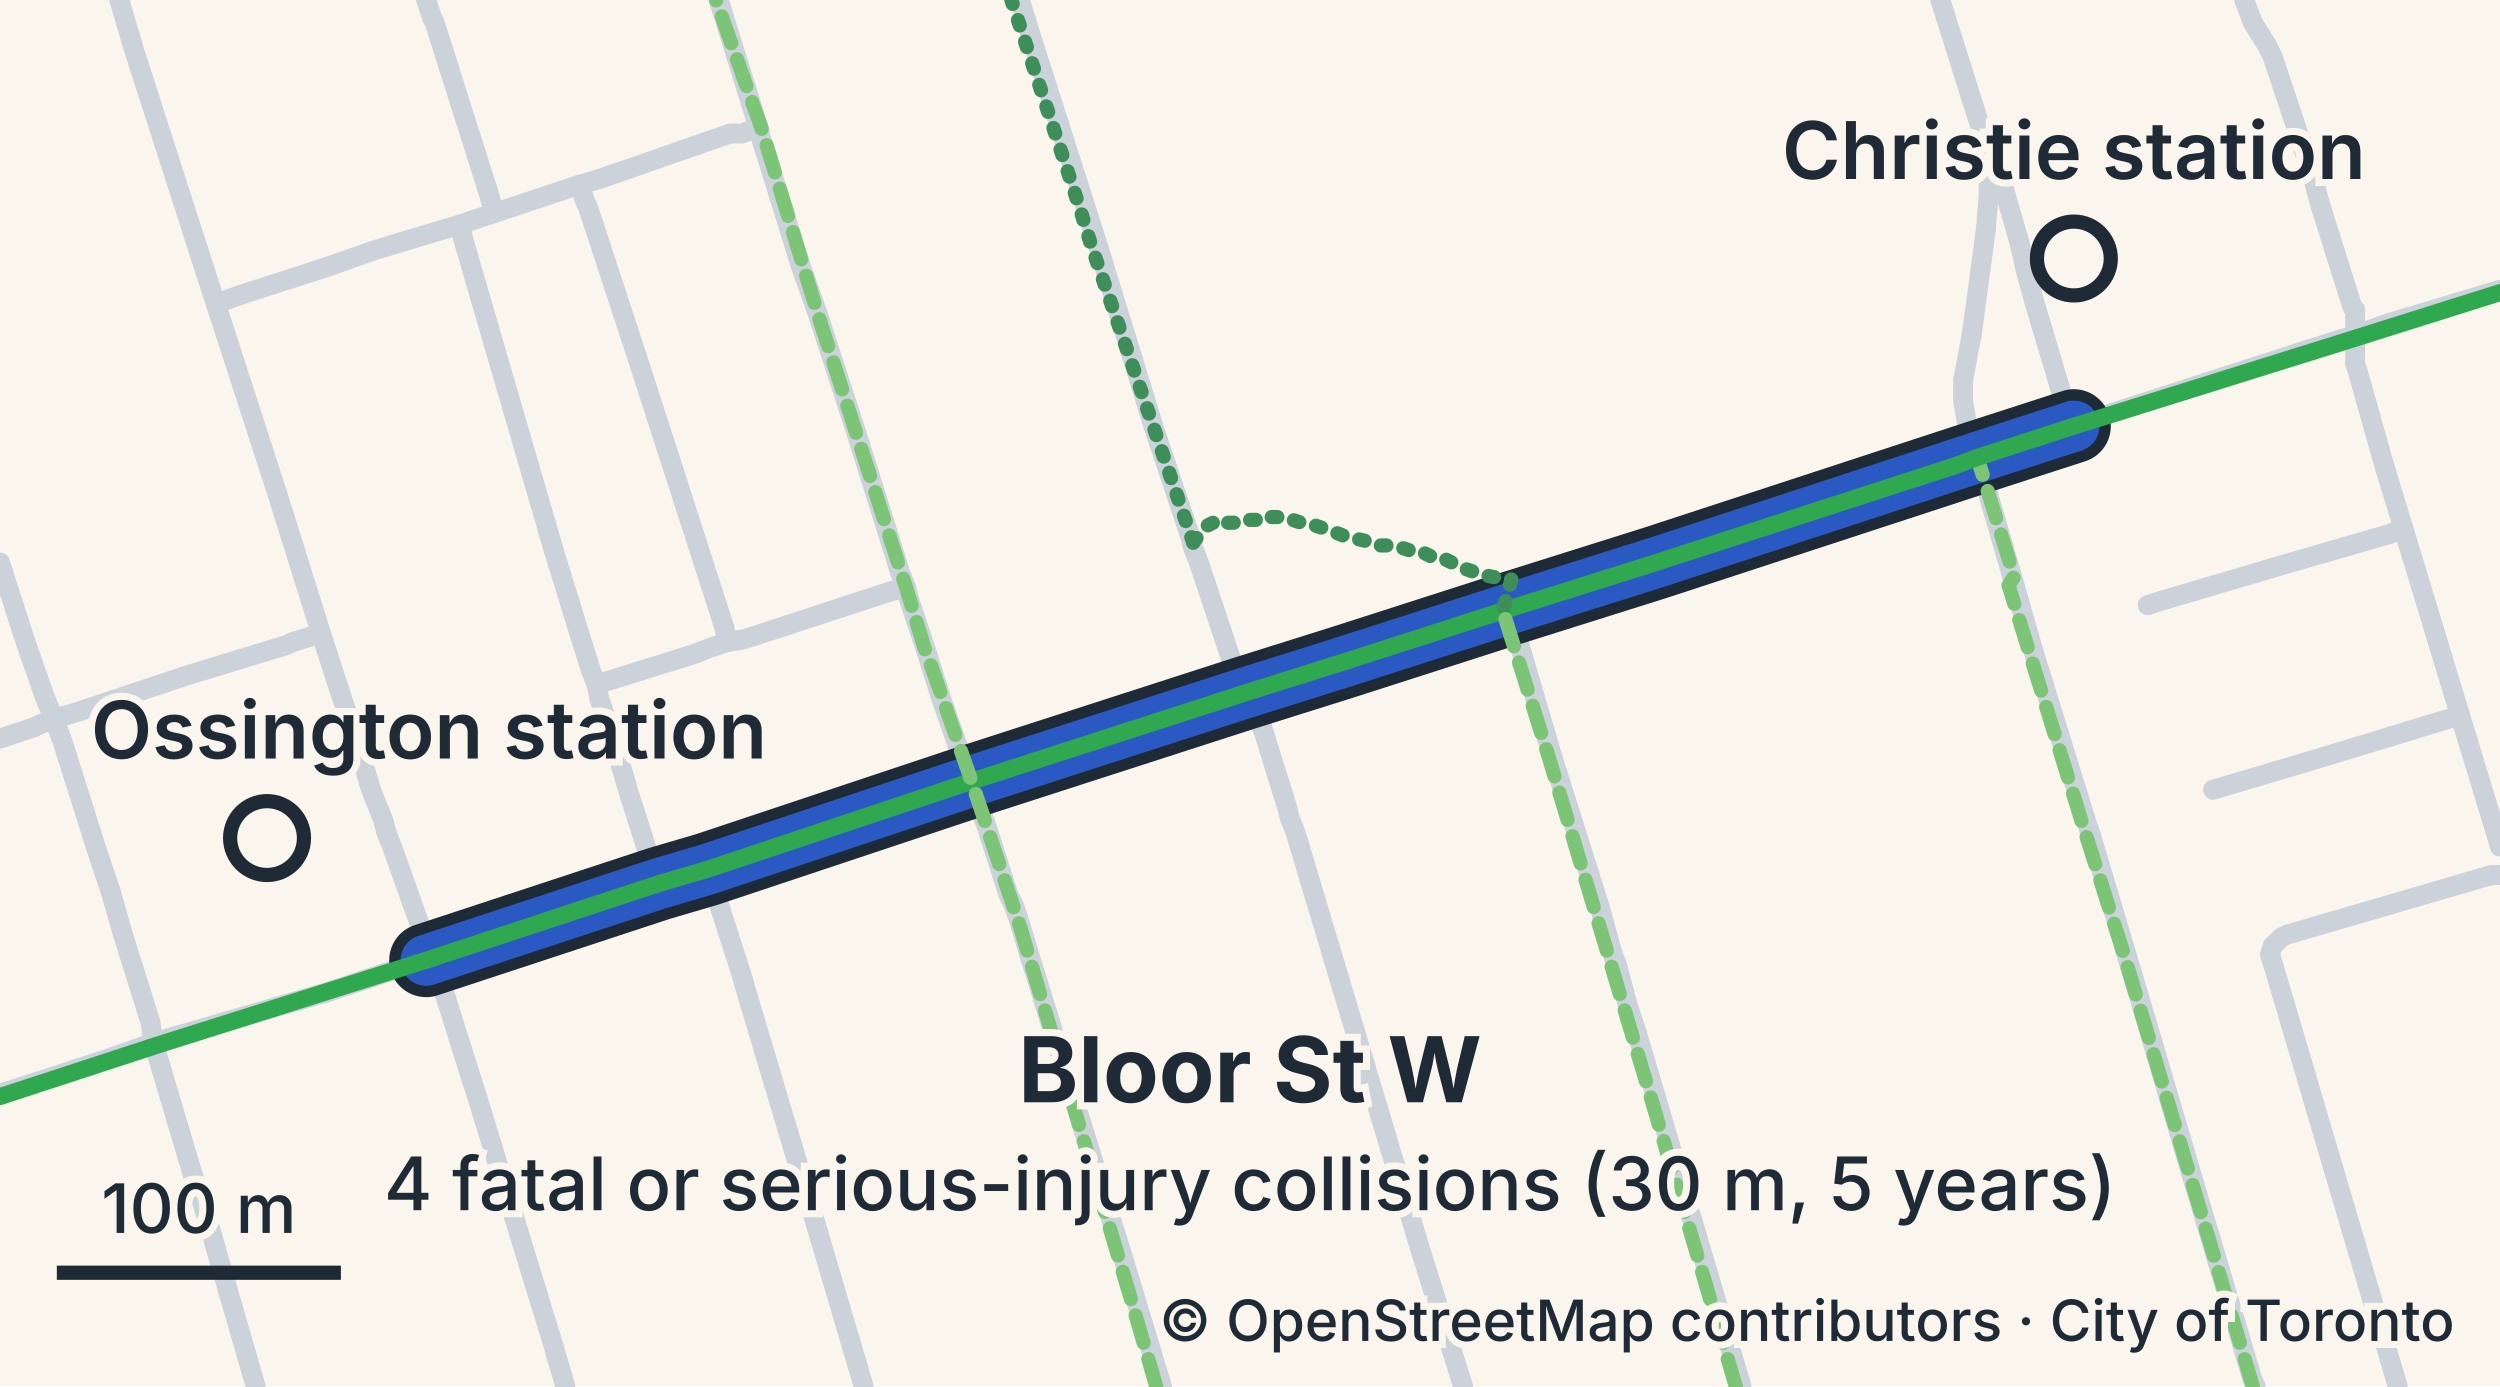
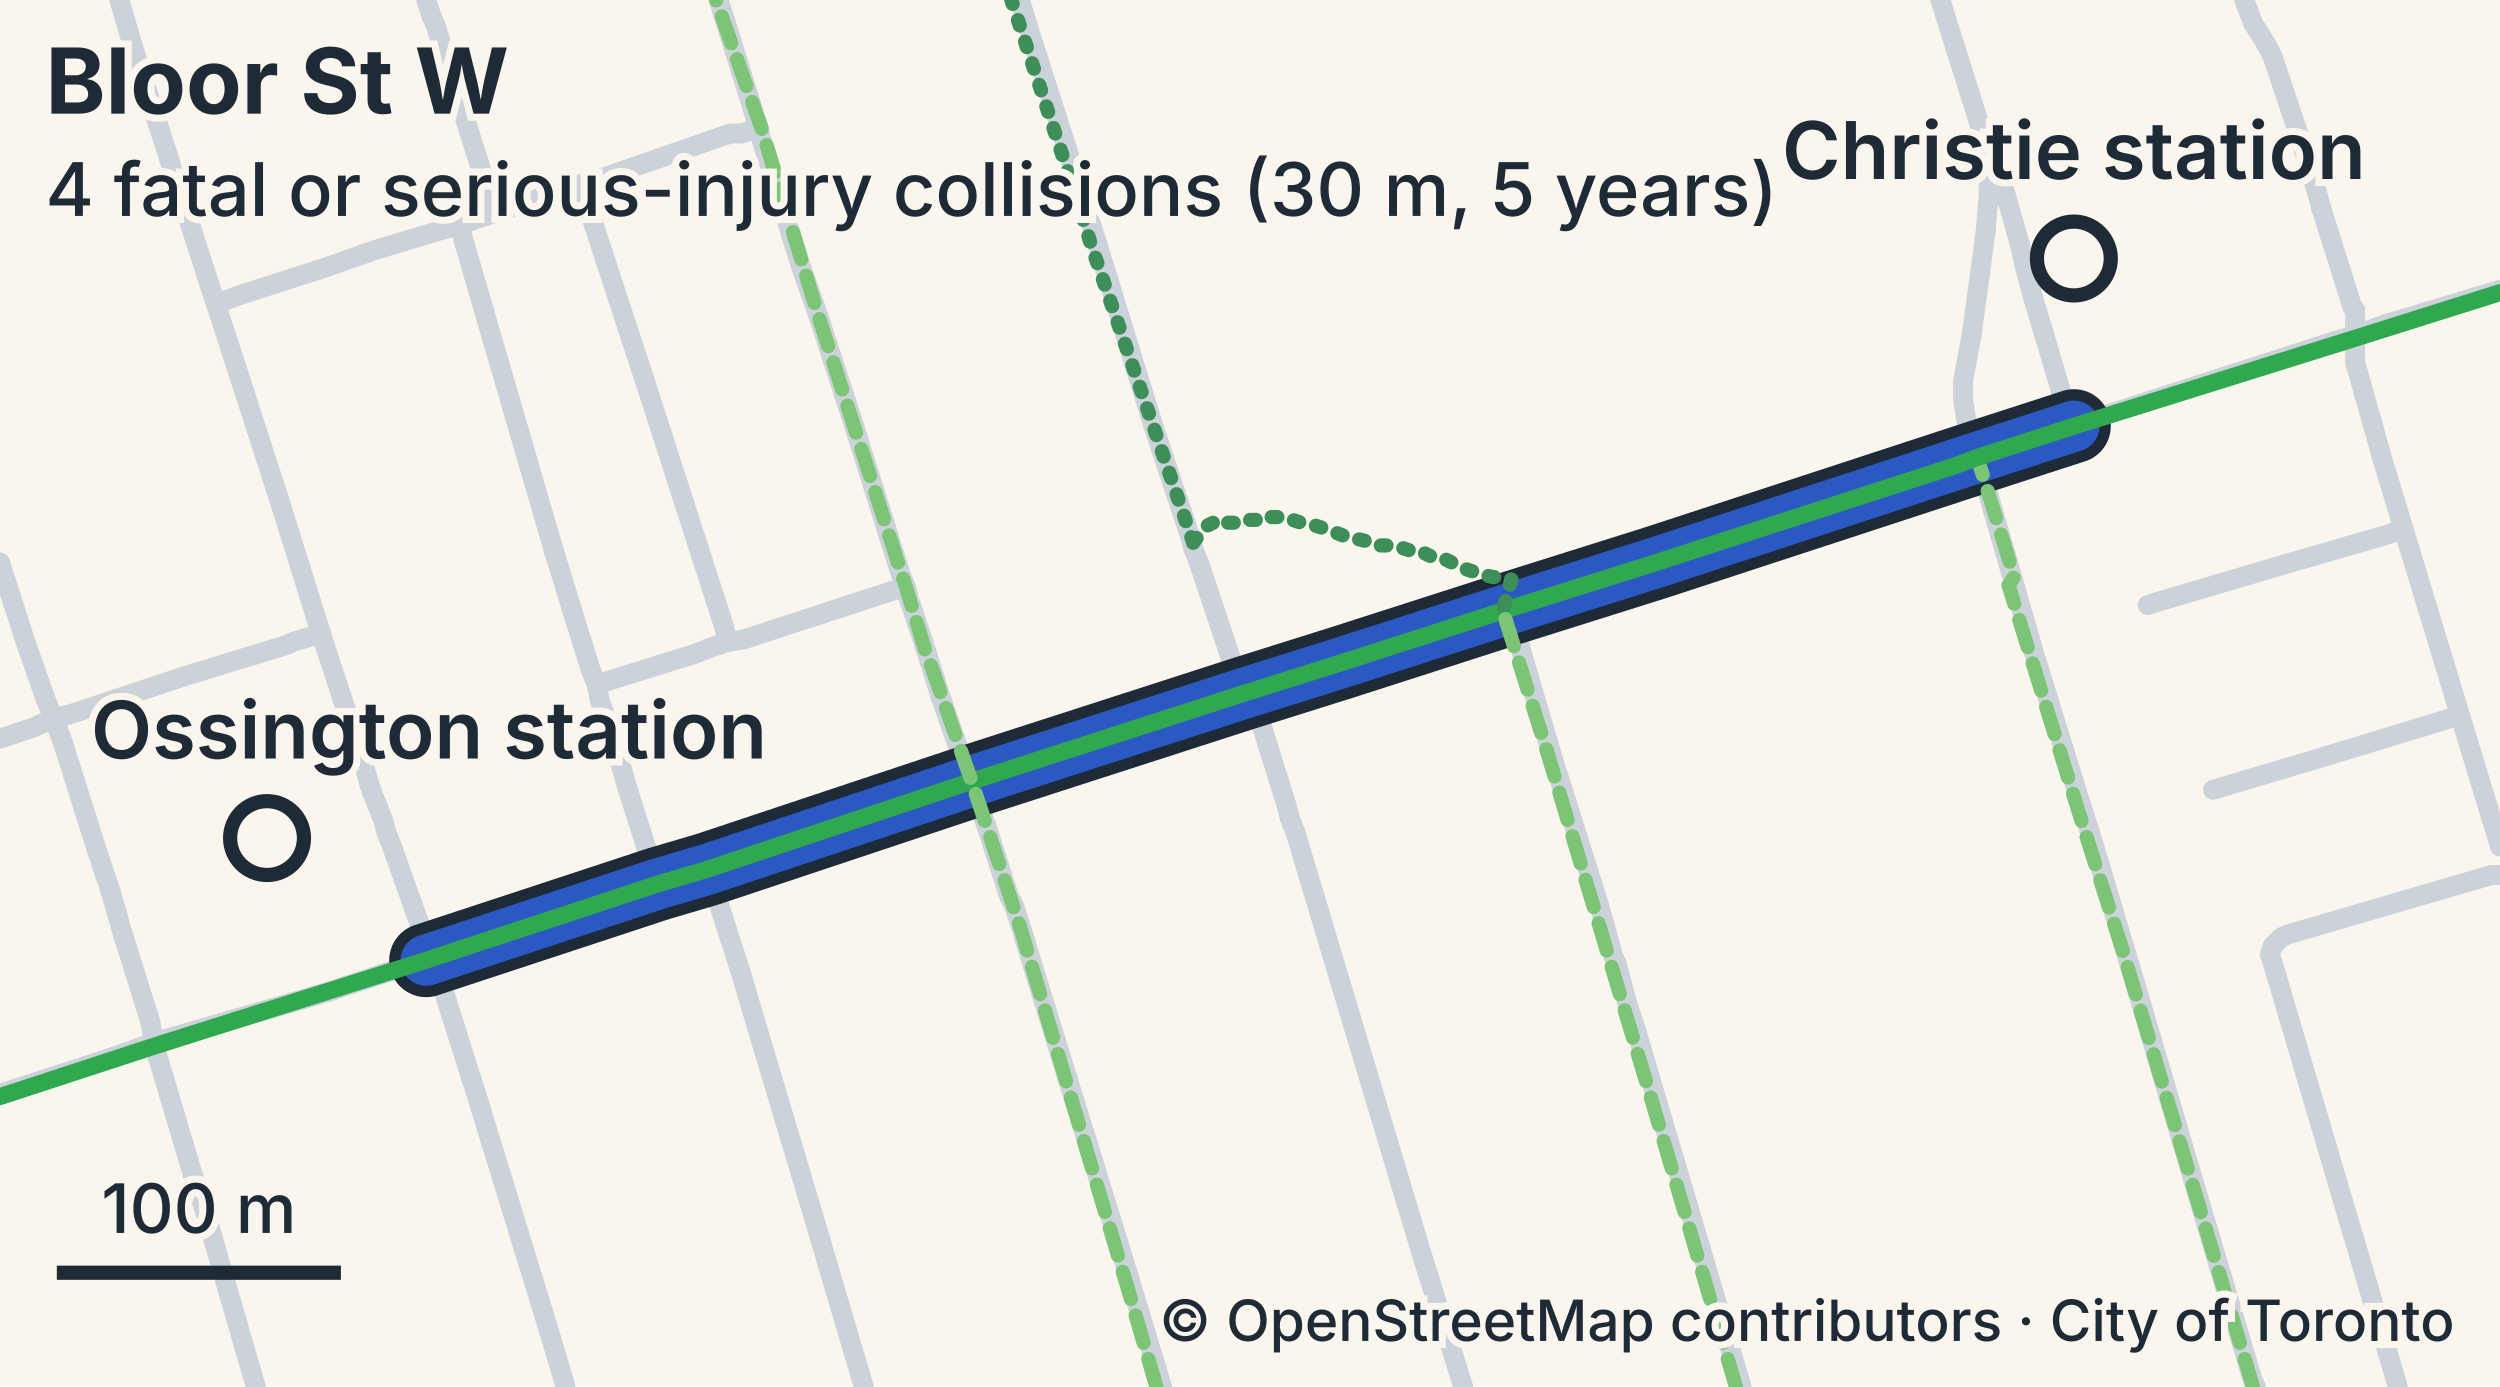
<svg xmlns="http://www.w3.org/2000/svg" viewBox="0 0 880 488" width="880" height="488" role="img" font-family="Inter, system-ui, sans-serif">
  <rect width="880" height="488" fill="#faf6ee" />
  <path d="M699,81 L697,96 L694,118" fill="none" stroke-linecap="round" stroke-linejoin="round" stroke="#cbd2d9" stroke-width="7" />
  <path d="M727,143 L719,116" fill="none" stroke-linecap="round" stroke-linejoin="round" stroke="#cbd2d9" stroke-width="7" />
  <path d="M695,161 L699,171 L708,202" fill="none" stroke-linecap="round" stroke-linejoin="round" stroke="#cbd2d9" stroke-width="7" />
  <path d="M800,333 L799,336 L800,339 L844,488" fill="none" stroke-linecap="round" stroke-linejoin="round" stroke="#cbd2d9" stroke-width="7" />
  <path d="M800,333 L803,330 L805,329 L877,308 L880,308" fill="none" stroke-linecap="round" stroke-linejoin="round" stroke="#cbd2d9" stroke-width="7" />
  <path d="M530,214 L534,224 L546,265 L563,319 L568,337 L569,339 L573,354 L576,363 L613,488" fill="none" stroke-linecap="round" stroke-linejoin="round" stroke="#cbd2d9" stroke-width="7" />
  <path d="M756,213 L759,212 L803,199 L841,188 L846,186" fill="none" stroke-linecap="round" stroke-linejoin="round" stroke="#cbd2d9" stroke-width="7" />
  <path d="M779,278 L816,267 L862,253 L866,252" fill="none" stroke-linecap="round" stroke-linejoin="round" stroke="#cbd2d9" stroke-width="7" />
  <path d="M438,244 L435,237 L431,225 L422,198 L420,193 L419,189 L406,150 L386,85 L363,13 L359,0" fill="none" stroke-linecap="round" stroke-linejoin="round" stroke="#cbd2d9" stroke-width="7" />
  <path d="M0,198 L9,226 L16,246 L19,253" fill="none" stroke-linecap="round" stroke-linejoin="round" stroke="#cbd2d9" stroke-width="7" />
  <path d="M90,488 L79,450 L73,429 L68,414" fill="none" stroke-linecap="round" stroke-linejoin="round" stroke="#cbd2d9" stroke-width="7" />
  <path d="M814,62 L800,20 L798,16 L793,8 L790,0" fill="none" stroke-linecap="round" stroke-linejoin="round" stroke="#cbd2d9" stroke-width="7" />
  <path d="M829,118 L829,109 L828,108 L817,73" fill="none" stroke-linecap="round" stroke-linejoin="round" stroke="#cbd2d9" stroke-width="7" />
  <path d="M210,241 L213,240 L245,230 L250,228 L256,226 L262,225 L314,208 L319,207" fill="none" stroke-linecap="round" stroke-linejoin="round" stroke="#cbd2d9" stroke-width="7" />
  <path d="M204,65 L206,71 L207,73 L226,131 L255,221 L256,226" fill="none" stroke-linecap="round" stroke-linejoin="round" stroke="#cbd2d9" stroke-width="7" />
  <path d="M267,45 L261,47 L257,47 L211,63 L204,65 L174,75" fill="none" stroke-linecap="round" stroke-linejoin="round" stroke="#cbd2d9" stroke-width="7" />
  <path d="M232,310 L229,303 L221,278 L217,264 L213,252 L211,246 L210,241 L208,236 L203,220 L195,194" fill="none" stroke-linecap="round" stroke-linejoin="round" stroke="#cbd2d9" stroke-width="7" />
  <path d="M150,0 L152,6" fill="none" stroke-linecap="round" stroke-linejoin="round" stroke="#cbd2d9" stroke-width="7" />
  <path d="M253,0 L267,45 L268,49 L282,94 L288,111 L301,151 L317,202 L319,207 L320,211 L326,229 L331,245" fill="none" stroke-linecap="round" stroke-linejoin="round" stroke="#cbd2d9" stroke-width="7" />
  <path d="M409,488 L396,445 L379,390 L362,335 L359,325 L357,319 L355,315 L347,290 L345,285 L342,277" fill="none" stroke-linecap="round" stroke-linejoin="round" stroke="#cbd2d9" stroke-width="7" />
  <path d="M0,260 L12,256 L14,255 L19,253" fill="none" stroke-linecap="round" stroke-linejoin="round" stroke="#cbd2d9" stroke-width="7" />
  <path d="M42,0 L47,17 L74,101 L76,107" fill="none" stroke-linecap="round" stroke-linejoin="round" stroke="#cbd2d9" stroke-width="7" />
  <path d="M130,276 L131,279 L135,289 L136,293" fill="none" stroke-linecap="round" stroke-linejoin="round" stroke="#cbd2d9" stroke-width="7" />
  <path d="M136,293 L138,298 L149,329 L152,337" fill="none" stroke-linecap="round" stroke-linejoin="round" stroke="#cbd2d9" stroke-width="7" />
  <path d="M694,118 L691,134 L691,141 L693,153 L695,161" fill="none" stroke-linecap="round" stroke-linejoin="round" stroke="#cbd2d9" stroke-width="7" />
  <path d="M711,86 L705,65 L700,54" fill="none" stroke-linecap="round" stroke-linejoin="round" stroke="#cbd2d9" stroke-width="7" />
  <path d="M729,150 L822,120 L829,118 L840,114 L870,105 L880,102" fill="none" stroke-linecap="round" stroke-linejoin="round" stroke="#cbd2d9" stroke-width="7" />
  <path d="M683,0 L700,54" fill="none" stroke-linecap="round" stroke-linejoin="round" stroke="#cbd2d9" stroke-width="7" />
  <path d="M708,202 L716,230 L734,288 L736,294 L753,351 L771,412 L793,486 L794,488" fill="none" stroke-linecap="round" stroke-linejoin="round" stroke="#cbd2d9" stroke-width="7" />
  <path d="M152,337 L155,345 L166,380" fill="none" stroke-linecap="round" stroke-linejoin="round" stroke="#cbd2d9" stroke-width="7" />
  <path d="M249,305 L252,315 L261,343 L263,350 L286,427 L304,488" fill="none" stroke-linecap="round" stroke-linejoin="round" stroke="#cbd2d9" stroke-width="7" />
  <path d="M515,488 L500,440 L456,293 L454,288 L453,284 L444,255 L443,253 L438,244" fill="none" stroke-linecap="round" stroke-linejoin="round" stroke="#cbd2d9" stroke-width="7" />
  <path d="M880,298 L866,252 L846,186 L839,163 L830,131 L829,128 L829,118" fill="none" stroke-linecap="round" stroke-linejoin="round" stroke="#cbd2d9" stroke-width="7" />
  <path d="M166,380 L167,383 L194,471 L199,488" fill="none" stroke-linecap="round" stroke-linejoin="round" stroke="#cbd2d9" stroke-width="7" />
  <path d="M466,235 L510,221" fill="none" stroke-linecap="round" stroke-linejoin="round" stroke="#cbd2d9" stroke-width="7" />
  <path d="M54,367 L116,349" fill="none" stroke-linecap="round" stroke-linejoin="round" stroke="#cbd2d9" stroke-width="7" />
  <path d="M189,324 L232,310" fill="none" stroke-linecap="round" stroke-linejoin="round" stroke="#cbd2d9" stroke-width="7" />
  <path d="M0,385 L37,373 L54,367" fill="none" stroke-linecap="round" stroke-linejoin="round" stroke="#cbd2d9" stroke-width="7" />
  <path d="M232,310 L249,305 L289,292 L319,285" fill="none" stroke-linecap="round" stroke-linejoin="round" stroke="#cbd2d9" stroke-width="7" />
  <path d="M39,314 L43,328 L53,360 L54,367" fill="none" stroke-linecap="round" stroke-linejoin="round" stroke="#cbd2d9" stroke-width="7" />
  <path d="M817,73 L814,62" fill="none" stroke-linecap="round" stroke-linejoin="round" stroke="#cbd2d9" stroke-width="7" />
  <path d="M68,414 L57,377 L54,367" fill="none" stroke-linecap="round" stroke-linejoin="round" stroke="#cbd2d9" stroke-width="7" />
  <path d="M195,194 L163,84 L162,79" fill="none" stroke-linecap="round" stroke-linejoin="round" stroke="#cbd2d9" stroke-width="7" />
  <path d="M152,6 L153,8 L172,68 L174,75" fill="none" stroke-linecap="round" stroke-linejoin="round" stroke="#cbd2d9" stroke-width="7" />
  <path d="M174,75 L162,79 L132,88 L115,94 L84,104 L76,107" fill="none" stroke-linecap="round" stroke-linejoin="round" stroke="#cbd2d9" stroke-width="7" />
  <path d="M113,223 L128,269 L130,276" fill="none" stroke-linecap="round" stroke-linejoin="round" stroke="#cbd2d9" stroke-width="7" />
  <path d="M19,253 L22,261 L34,299 L39,314" fill="none" stroke-linecap="round" stroke-linejoin="round" stroke="#cbd2d9" stroke-width="7" />
  <path d="M19,253 L26,251 L65,238 L101,227 L103,226 L113,223" fill="none" stroke-linecap="round" stroke-linejoin="round" stroke="#cbd2d9" stroke-width="7" />
  <path d="M729,150 L727,143" fill="none" stroke-linecap="round" stroke-linejoin="round" stroke="#cbd2d9" stroke-width="7" />
  <path d="M719,116 L716,106 L713,95 L711,86" fill="none" stroke-linecap="round" stroke-linejoin="round" stroke="#cbd2d9" stroke-width="7" />
  <path d="M76,107 L98,175 L113,223" fill="none" stroke-linecap="round" stroke-linejoin="round" stroke="#cbd2d9" stroke-width="7" />
  <path d="M700,54 L700,69 L699,81" fill="none" stroke-linecap="round" stroke-linejoin="round" stroke="#cbd2d9" stroke-width="7" />
  <path d="M331,245 L339,268 L342,277" fill="none" stroke-linecap="round" stroke-linejoin="round" stroke="#cbd2d9" stroke-width="7" />
  <path d="M716,154 L729,150" fill="none" stroke-linecap="round" stroke-linejoin="round" stroke="#cbd2d9" stroke-width="7" />
  <path d="M695,161 L705,158 L716,154" fill="none" stroke-linecap="round" stroke-linejoin="round" stroke="#cbd2d9" stroke-width="7" />
  <path d="M574,203 L637,182" fill="none" stroke-linecap="round" stroke-linejoin="round" stroke="#cbd2d9" stroke-width="7" />
  <path d="M552,208 L574,203" fill="none" stroke-linecap="round" stroke-linejoin="round" stroke="#cbd2d9" stroke-width="7" />
  <path d="M116,349 L143,340 L152,337" fill="none" stroke-linecap="round" stroke-linejoin="round" stroke="#cbd2d9" stroke-width="7" />
  <path d="M152,337 L160,333 L189,324" fill="none" stroke-linecap="round" stroke-linejoin="round" stroke="#cbd2d9" stroke-width="7" />
  <path d="M319,285 L336,279 L342,277" fill="none" stroke-linecap="round" stroke-linejoin="round" stroke="#cbd2d9" stroke-width="7" />
  <path d="M342,277 L345,276 L349,275 L366,270" fill="none" stroke-linecap="round" stroke-linejoin="round" stroke="#cbd2d9" stroke-width="7" />
  <path d="M366,270 L390,259 L424,249" fill="none" stroke-linecap="round" stroke-linejoin="round" stroke="#cbd2d9" stroke-width="7" />
  <path d="M424,249 L438,244 L461,237 L466,235" fill="none" stroke-linecap="round" stroke-linejoin="round" stroke="#cbd2d9" stroke-width="7" />
  <path d="M510,221 L523,217" fill="none" stroke-linecap="round" stroke-linejoin="round" stroke="#cbd2d9" stroke-width="7" />
  <path d="M523,217 L530,214" fill="none" stroke-linecap="round" stroke-linejoin="round" stroke="#cbd2d9" stroke-width="7" />
  <path d="M530,214 L537,212 L552,208" fill="none" stroke-linecap="round" stroke-linejoin="round" stroke="#cbd2d9" stroke-width="7" />
  <path d="M637,182 L655,177 L686,164" fill="none" stroke-linecap="round" stroke-linejoin="round" stroke="#cbd2d9" stroke-width="7" />
  <path d="M686,164 L695,161" fill="none" stroke-linecap="round" stroke-linejoin="round" stroke="#cbd2d9" stroke-width="7" />
  <path d="M730,150 L696,161 L583,198 L529,215 L473,233 L438,244 L342,275 L249,306 L232,311 L150,338" fill="none" stroke-linecap="round" stroke-linejoin="round" stroke="#1f2a37" stroke-width="26" />
  <path d="M730,150 L696,161 L583,198 L529,215 L473,233 L438,244 L342,275 L249,306 L232,311 L150,338" fill="none" stroke-linecap="round" stroke-linejoin="round" stroke="#2b59c3" stroke-width="18" />
  <path d="M420,191 L384,86 L380,73 L356,0" fill="none" stroke-linecap="round" stroke-linejoin="round" stroke="#3e8e5a" stroke-width="5" stroke-dasharray="2 6" />
  <path d="M793,488 L747,334 L733,290 L707,206 L709,203 L696,161" fill="none" stroke-linecap="round" stroke-linejoin="round" stroke="#7cc576" stroke-width="5" stroke-dasharray="10 6" />
  <path d="M342,275 L249,306 L232,311 L150,338 L55,368 L0,386" fill="none" stroke-linecap="round" stroke-linejoin="round" stroke="#2fa84f" stroke-width="6" />
  <path d="M880,103 L826,120 L730,150 L696,161 L688,164 L583,198 L529,215 L473,233 L438,244 L342,275" fill="none" stroke-linecap="round" stroke-linejoin="round" stroke="#2fa84f" stroke-width="6" />
  <path d="M407,488 L398,457 L359,326 L357,320 L356,317 L342,275 L328,235 L326,230 L319,207 L288,111 L268,45 L252,0" fill="none" stroke-linecap="round" stroke-linejoin="round" stroke="#7cc576" stroke-width="5" stroke-dasharray="10 6" />
  <path d="M420,191 L423,187 L425,185 L427,184 L429,183 L430,183 L431,184 L434,184 L436,184 L437,184 L439,183 L441,183 L442,183 L444,183 L445,182 L447,182 L448,182 L449,182 L450,182 L452,182 L455,183 L458,184 L463,185 L469,187 L474,189 L479,190 L483,191 L485,192 L488,192 L494,193 L497,194 L500,194 L502,195 L504,196 L507,196 L511,198 L515,200 L521,202 L525,203 L532,204 L529,215" fill="none" stroke-linecap="round" stroke-linejoin="round" stroke="#3e8e5a" stroke-width="5" stroke-dasharray="2 6" />
  <path d="M611,488 L581,386 L545,266 L529,215" fill="none" stroke-linecap="round" stroke-linejoin="round" stroke="#7cc576" stroke-width="5" stroke-dasharray="10 6" />
  <circle cx="730" cy="91" r="13" fill="#faf6ee" stroke="#1f2a37" stroke-width="5" />
  <text x="730" y="63" text-anchor="middle" font-size="28" font-weight="600" fill="#1f2a37" stroke="#faf6ee" stroke-width="5" paint-order="stroke">Christie station</text>
  <circle cx="94" cy="295" r="13" fill="#faf6ee" stroke="#1f2a37" stroke-width="5" />
  <text x="151" y="267" text-anchor="middle" font-size="28" font-weight="600" fill="#1f2a37" stroke="#faf6ee" stroke-width="5" paint-order="stroke">Ossington station</text>
-   <text x="440" y="388" text-anchor="middle" font-size="32" font-weight="700" fill="#1f2a37" stroke="#faf6ee" stroke-width="5" paint-order="stroke">Bloor St W</text>
-   <text x="440" y="426" text-anchor="middle" font-size="26" font-weight="500" fill="#1f2a37" stroke="#faf6ee" stroke-width="5" paint-order="stroke">4 fatal or serious-injury collisions (30 m, 5 years)</text>
+   <text x="16" y="40" text-anchor="start" font-size="32" font-weight="700" fill="#1f2a37" stroke="#faf6ee" stroke-width="5" paint-order="stroke">Bloor St W</text>
+   <text x="16" y="76" text-anchor="start" font-size="26" font-weight="500" fill="#1f2a37" stroke="#faf6ee" stroke-width="5" paint-order="stroke">4 fatal or serious-injury collisions (30 m, 5 years)</text>
  <path d="M20,448 h100" stroke="#1f2a37" stroke-width="5" />
  <text x="70" y="434" text-anchor="middle" font-size="24" font-weight="500" fill="#1f2a37" stroke="#faf6ee" stroke-width="5" paint-order="stroke">100 m</text>
  <text x="864" y="472" text-anchor="end" font-size="20" font-weight="500" fill="#1f2a37" stroke="#faf6ee" stroke-width="5" paint-order="stroke">© OpenStreetMap contributors · City of Toronto</text>
</svg>
